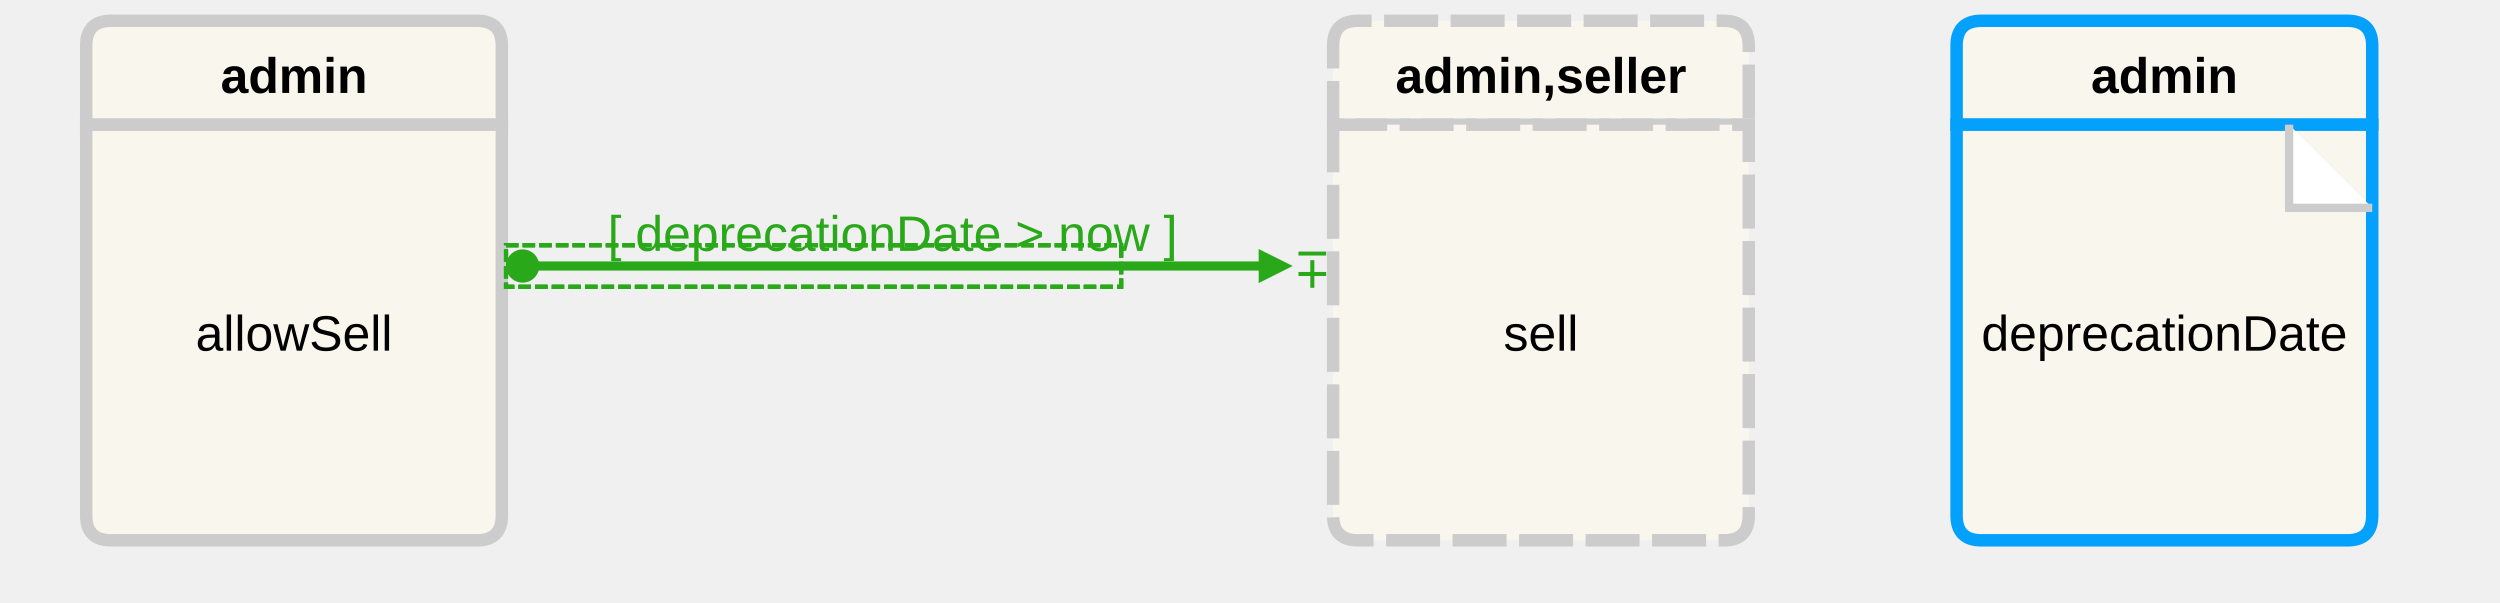
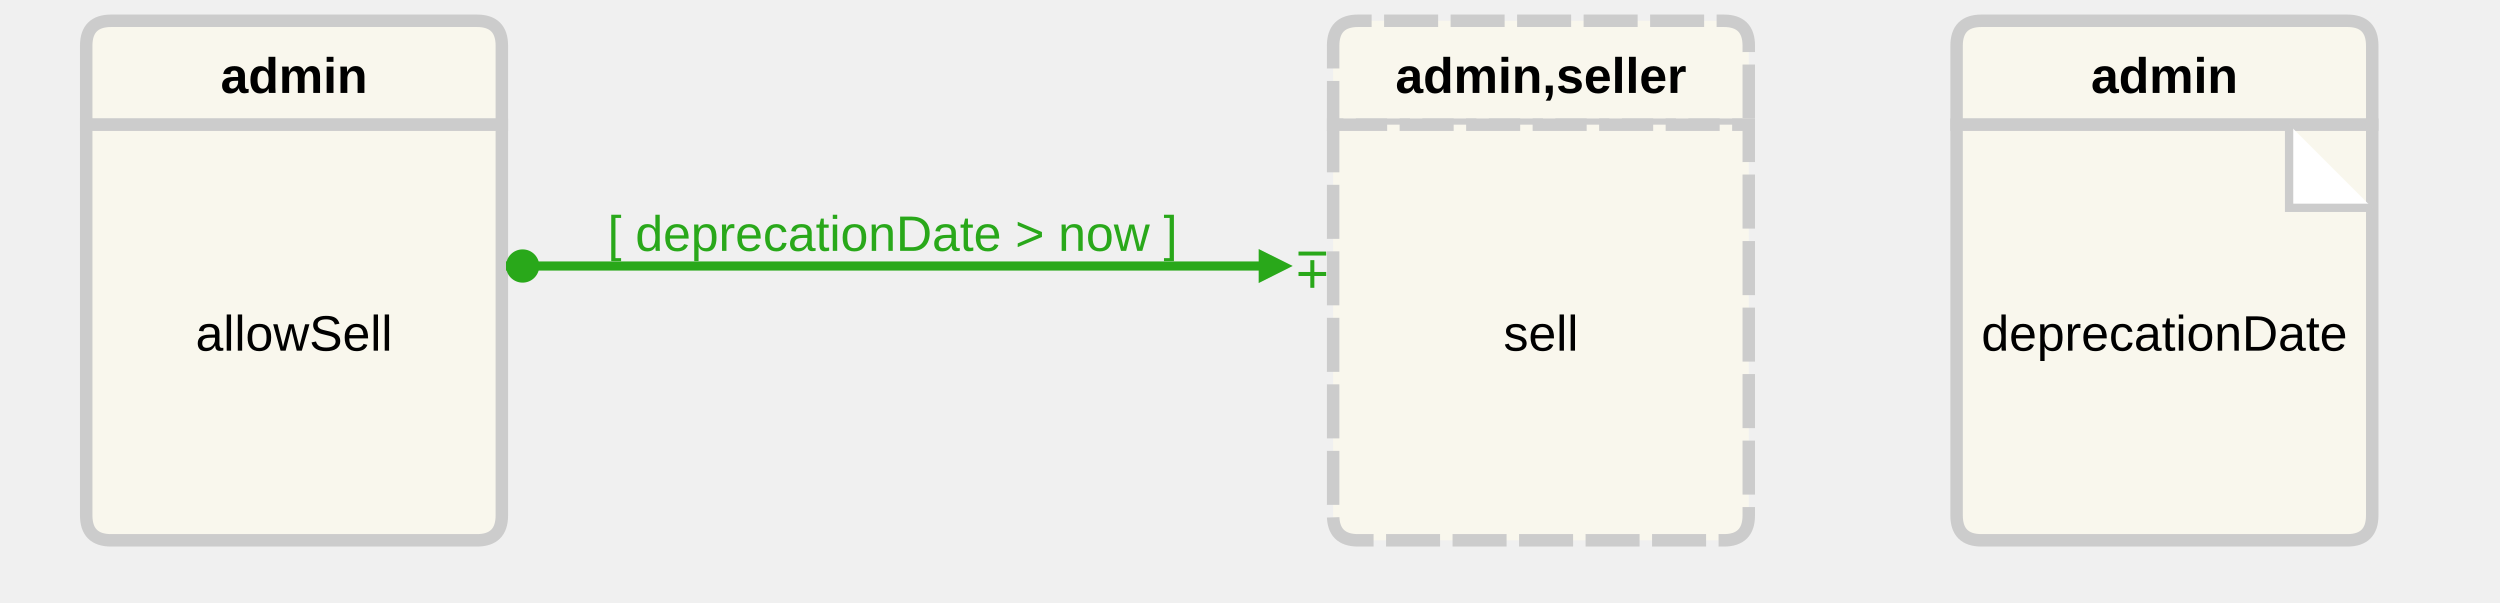
<svg xmlns="http://www.w3.org/2000/svg" width="560" version="1.1" height="135" viewBox="45 45 570 145">
-   <path transform="matrix(1,0,0,1,50,50)" fill="#f9f7ed" stroke="#cccccc" d="M0,6Q0,0,6,0L94,0Q100,0,100,6L100,25Q100,25,100,25L0,25Q0,25,0,25Z" stroke-width="3" opacity="1" x="150" y="200" />
-   <path transform="matrix(1,0,0,1,50,75)" fill="#f9f7ed" stroke="#cccccc" d="M0,0Q0,0,0,0L100,0Q100,0,100,0L100,94Q100,100,94,100L6,100Q0,100,0,94Z" stroke-width="3" opacity="1" />
-   <text transform="matrix(1,0,0,1,0,0)" style="text-anchor: middle; font: normal normal 200 12px/normal Arial;" x="100" y="125" text-anchor="middle" font="10px &quot;Arial&quot;" stroke="#000000" fill="#000000" font-size="12px" font-weight="200" stroke-width="0" opacity="1">
+   <path transform="matrix(1,0,0,1,50,50)" fill="#f9f7ed" stroke="#cccccc" d="M0,6Q0,0,6,0L94,0Q100,0,100,6L100,25Q100,25,100,25L0,25Q0,25,0,25Z" stroke-width="3" />
+   <path transform="matrix(1,0,0,1,50,75)" fill="#f9f7ed" stroke="#cccccc" d="M0,0Q0,0,0,0L100,0Q100,0,100,0L100,94Q100,100,94,100L6,100Q0,100,0,94Z" stroke-width="3" />
+   <text transform="matrix(1,0,0,1,0,0)" style="text-anchor: middle; font: normal normal 200 12px/normal Arial;" x="100" y="125" text-anchor="middle" font="10px &quot;Arial&quot;" stroke="#000000" fill="#000000" font-size="12px" font-weight="200" stroke-width="0">
    <tspan dy="4.362">allowSell</tspan>
  </text>
-   <text transform="matrix(1,0,0,1,0,0)" style="text-anchor: middle; font: normal normal 700 12px/normal Arial;" x="100" y="63" text-anchor="middle" font="10px &quot;Arial&quot;" stroke="#000000" fill="#000000" font-size="12px" font-weight="700" stroke-width="0" opacity="1">
+   <text transform="matrix(1,0,0,1,0,0)" style="text-anchor: middle; font: normal normal 700 12px/normal Arial;" x="100" y="63" text-anchor="middle" font="10px &quot;Arial&quot;" stroke="#000000" fill="#000000" font-size="12px" font-weight="700" stroke-width="0">
    <tspan dy="4.362">admin</tspan>
  </text>
-   <text transform="matrix(1,0,0,1,0,0)" style="text-anchor: middle; font: italic normal normal 12px/normal Arial;" x="100" y="145" text-anchor="middle" font="10px &quot;Arial&quot;" stroke="none" fill="#9E9E9E" font-size="12px" font-weight="normal" font-style="italic" opacity="1" stroke-width="1">
+   <text transform="matrix(1,0,0,1,0,0)" style="text-anchor: middle; font: italic normal normal 12px/normal Arial;" x="100" y="145" text-anchor="middle" font="10px &quot;Arial&quot;" stroke="none" fill="#9E9E9E" font-size="12px" font-weight="normal" font-style="italic" stroke-width="1">
    <tspan dy="4.362" />
  </text>
-   <path transform="matrix(1,0,0,1,350,50)" fill="#f9f7ed" stroke="#cccccc" d="M0,6Q0,0,6,0L94,0Q100,0,100,6L100,25Q100,25,100,25L0,25Q0,25,0,25Z" stroke-width="3" opacity="1" x="1900" y="300" stroke-linecap="butt" stroke-dasharray="13,3" />
-   <path transform="matrix(1,0,0,1,350,75)" fill="#f9f7ed" stroke="#cccccc" d="M0,0Q0,0,0,0L100,0Q100,0,100,0L100,94Q100,100,94,100L6,100Q0,100,0,94Z" stroke-width="3" opacity="1" stroke-linecap="butt" stroke-dasharray="13,3" />
-   <text transform="matrix(1,0,0,1,0,0)" style="text-anchor: middle; font: normal normal 200 12px/normal Arial;" x="400" y="125" text-anchor="middle" font="10px &quot;Arial&quot;" stroke="#000000" fill="#000000" font-size="12px" font-weight="200" stroke-width="0" opacity="1">
+   <path transform="matrix(1,0,0,1,350,50)" fill="#f9f7ed" stroke="#cccccc" d="M0,6Q0,0,6,0L94,0Q100,0,100,6L100,25Q100,25,100,25L0,25Q0,25,0,25Z" stroke-width="3" stroke-dasharray="13,3" />
+   <path transform="matrix(1,0,0,1,350,75)" fill="#f9f7ed" stroke="#cccccc" d="M0,0Q0,0,0,0L100,0Q100,0,100,0L100,94Q100,100,94,100L6,100Q0,100,0,94Z" stroke-width="3" stroke-dasharray="13,3" />
+   <text transform="matrix(1,0,0,1,0,0)" style="text-anchor: middle; font: normal normal 200 12px/normal Arial;" x="400" y="125" text-anchor="middle" font="10px &quot;Arial&quot;" stroke="#000000" fill="#000000" font-size="12px" font-weight="200" stroke-width="0">
    <tspan dy="4.362">sell</tspan>
  </text>
-   <text transform="matrix(1,0,0,1,0,0)" style="text-anchor: middle; font: normal normal 700 12px/normal Arial;" x="400" y="63" text-anchor="middle" font="10px &quot;Arial&quot;" stroke="#000000" fill="#000000" font-size="12px" font-weight="700" stroke-width="0" opacity="1">
+   <text transform="matrix(1,0,0,1,0,0)" style="text-anchor: middle; font: normal normal 700 12px/normal Arial;" x="400" y="63" text-anchor="middle" font="10px &quot;Arial&quot;" stroke="#000000" fill="#000000" font-size="12px" font-weight="700" stroke-width="0">
    <tspan dy="4.362">admin,seller</tspan>
  </text>
-   <text transform="matrix(1,0,0,1,0,0)" style="text-anchor: middle; font: italic normal normal 12px/normal Arial;" x="400" y="145" text-anchor="middle" font="10px &quot;Arial&quot;" stroke="none" fill="#9E9E9E" font-size="12px" font-weight="normal" font-style="italic" opacity="1" stroke-width="1">
+   <text transform="matrix(1,0,0,1,0,0)" style="text-anchor: middle; font: italic normal normal 12px/normal Arial;" x="400" y="145" text-anchor="middle" font="10px &quot;Arial&quot;" stroke="none" fill="#9E9E9E" font-size="12px" font-weight="normal" font-style="italic" stroke-width="1">
+     <tspan dy="4.362" />
+   </text>
+   <path transform="matrix(1,0,0,1,500,50)" fill="#f9f7ed" stroke="#cccccc" d="M0,6Q0,0,6,0L94,0Q100,0,100,6L100,25Q100,25,100,25L0,25Q0,25,0,25Z" stroke-width="3" />
+   <path transform="matrix(1,0,0,1,500,75)" fill="#f9f7ed" stroke="#cccccc" d="M0,0Q0,0,0,0L100,0Q100,0,100,0L100,94Q100,100,94,100L6,100Q0,100,0,94Z" stroke-width="3" />
+   <text transform="matrix(1,0,0,1,0,0)" style="text-anchor: middle; font: normal normal 200 12px/normal Arial;" x="550" y="125" text-anchor="middle" font="10px &quot;Arial&quot;" stroke="#000000" fill="#000000" font-size="12px" font-weight="200" stroke-width="0">
+     <tspan dy="4.362">deprecationDate</tspan>
+   </text>
+   <text transform="matrix(1,0,0,1,0,0)" style="text-anchor: middle; font: normal normal 700 12px/normal Arial;" x="550" y="63" text-anchor="middle" font="10px &quot;Arial&quot;" stroke="#000000" fill="#000000" font-size="12px" font-weight="700" stroke-width="0">
+     <tspan dy="4.362">admin</tspan>
+   </text>
+   <path transform="matrix(1,0,0,1,580,75)" fill="#ffffff" stroke="#cccccc" d="M0,0L0,20L20,20" font-size="18" font-weight="bold" stroke-width="2" />
+   <text transform="matrix(1,0,0,1,0,0)" style="text-anchor: middle; font: italic normal normal 12px/normal Arial;" x="550" y="145" text-anchor="middle" font="10px &quot;Arial&quot;" stroke="none" fill="#9E9E9E" font-size="12px" font-weight="normal" font-style="italic" stroke-width="1">
    <tspan dy="4.362" />
  </text>
  <circle transform="matrix(1,0,0,1,0,0)" cx="155" cy="109" r="4" fill="#29A81A" stroke="#29A81A" stroke-width="0" class="arrow eRelation" />
  <text transform="matrix(1,0,0,1,0,0)" style="text-anchor: middle; font: normal normal 200 14px/normal Arial;" x="345" y="109" text-anchor="middle" font="10px &quot;Arial&quot;" stroke="#29A81A" fill="#29A81A" stroke-width="0" font-size="14px" font-weight="200" class="arrowExtension eRelation">
    <tspan dy="5.088">∓</tspan>
  </text>
  <text transform="matrix(0,-1,1,0,226,444)" style="text-anchor: middle; font: normal normal 200 14px/normal Arial;" x="335" y="109" text-anchor="middle" font="10px &quot;Arial&quot;" stroke="#29A81A" fill="#29A81A" stroke-width="0" font-size="14px" font-weight="200" class="arrowHead eRelation">
    <tspan dy="5.088">▼</tspan>
  </text>
  <path transform="matrix(1,0,0,1,0,0)" fill="none" stroke="#29A81A" d="M151,109L337,109" arrow-start="none" arrow-end="none" stroke-width="2.2" />
-   <text transform="matrix(1,0,0,1,0,0)" style="text-anchor: middle; font: normal normal 200 12px/normal Arial;" x="244" y="101" text-anchor="middle" font="10px &quot;Arial&quot;" stroke="#29A81A" fill="#29A81A" font-size="12px" font-weight="200" stroke-width="0" class="eRelation">
+   <text transform="matrix(1,0,0,1,0,0)" style="text-anchor: middle; font: normal normal 200 12px/normal Arial;" x="244" y="101" text-anchor="middle" font="10px &quot;Arial&quot;" stroke="none" fill="#29A81A" font-size="12px" font-weight="200" stroke-width="0" class="eRelation">
    <tspan dy="4.362">[ deprecationDate &gt; now ]</tspan>
  </text>
-   <text transform="matrix(1,0,0,1,0,0)" style="text-anchor: middle; font: normal normal 200 12px/normal Arial;" x="244" y="117" text-anchor="middle" font="10px &quot;Arial&quot;" stroke="#29A81A" fill="#29A81A" font-size="12px" font-weight="200" stroke-width="0" class="eRelation">
+   <text transform="matrix(1,0,0,1,0,0)" style="text-anchor: middle; font: normal normal 200 12px/normal Arial;" x="244" y="117" text-anchor="middle" font="10px &quot;Arial&quot;" stroke="none" fill="#29A81A" font-size="12px" font-weight="200" stroke-width="0" class="eRelation">
    <tspan dy="4.362" />
  </text>
-   <rect transform="matrix(1,0,0,1,-74,0)" x="225" y="104" width="148" height="10" rx="0" ry="0" fill="none" stroke="#29A81A" stroke-width="1" stroke-dasharray="3,1" class="conectionSelection" />
-   <rect transform="matrix(1,0,0,1,-74,0)" x="225" y="104" width="148" height="10" rx="0" ry="0" fill="none" stroke="#29A81A" stroke-width="1" stroke-dasharray="3,1" class="conectionSelection" />
-   <path transform="matrix(1,0,0,1,500,50)" fill="#f9f7ed" stroke="#03A1FC" d="M0,6Q0,0,6,0L94,0Q100,0,100,6L100,25Q100,25,100,25L0,25Q0,25,0,25Z" stroke-width="3" opacity="1" x="1100" y="300" />
-   <path transform="matrix(1,0,0,1,500,75)" fill="#f9f7ed" stroke="#03A1FC" d="M0,0Q0,0,0,0L100,0Q100,0,100,0L100,94Q100,100,94,100L6,100Q0,100,0,94Z" stroke-width="3" opacity="1" />
-   <text transform="matrix(1,0,0,1,0,0)" style="text-anchor: middle; font: normal normal 200 12px/normal Arial;" x="550" y="125" text-anchor="middle" font="10px &quot;Arial&quot;" stroke="#000000" fill="#000000" font-size="12px" font-weight="200" stroke-width="0" opacity="1">
-     <tspan dy="4.362">deprecationDate</tspan>
-   </text>
-   <text transform="matrix(1,0,0,1,0,0)" style="text-anchor: middle; font: normal normal 700 12px/normal Arial;" x="550" y="63" text-anchor="middle" font="10px &quot;Arial&quot;" stroke="#000000" fill="#000000" font-size="12px" font-weight="700" stroke-width="0" opacity="1">
-     <tspan dy="4.362">admin</tspan>
-   </text>
-   <path transform="matrix(1,0,0,1,580,75)" fill="#ffffff" stroke="#cccccc" d="M0,0L0,20L20,20" font-size="18" font-weight="bold" stroke-width="2" opacity="1" />
-   <text transform="matrix(1,0,0,1,0,0)" style="text-anchor: middle; font: italic normal normal 12px/normal Arial;" x="550" y="145" text-anchor="middle" font="10px &quot;Arial&quot;" stroke="none" fill="#9E9E9E" font-size="12px" font-weight="normal" font-style="italic" opacity="1" stroke-width="1">
-     <tspan dy="4.362" />
-   </text>
-   <rect transform="matrix(1,0,0,1,-74,0)" x="225" y="104" width="148" height="10" rx="0" ry="0" fill="none" stroke="#29A81A" stroke-width="1" stroke-dasharray="3,1" class="conectionSelection" />
</svg>
